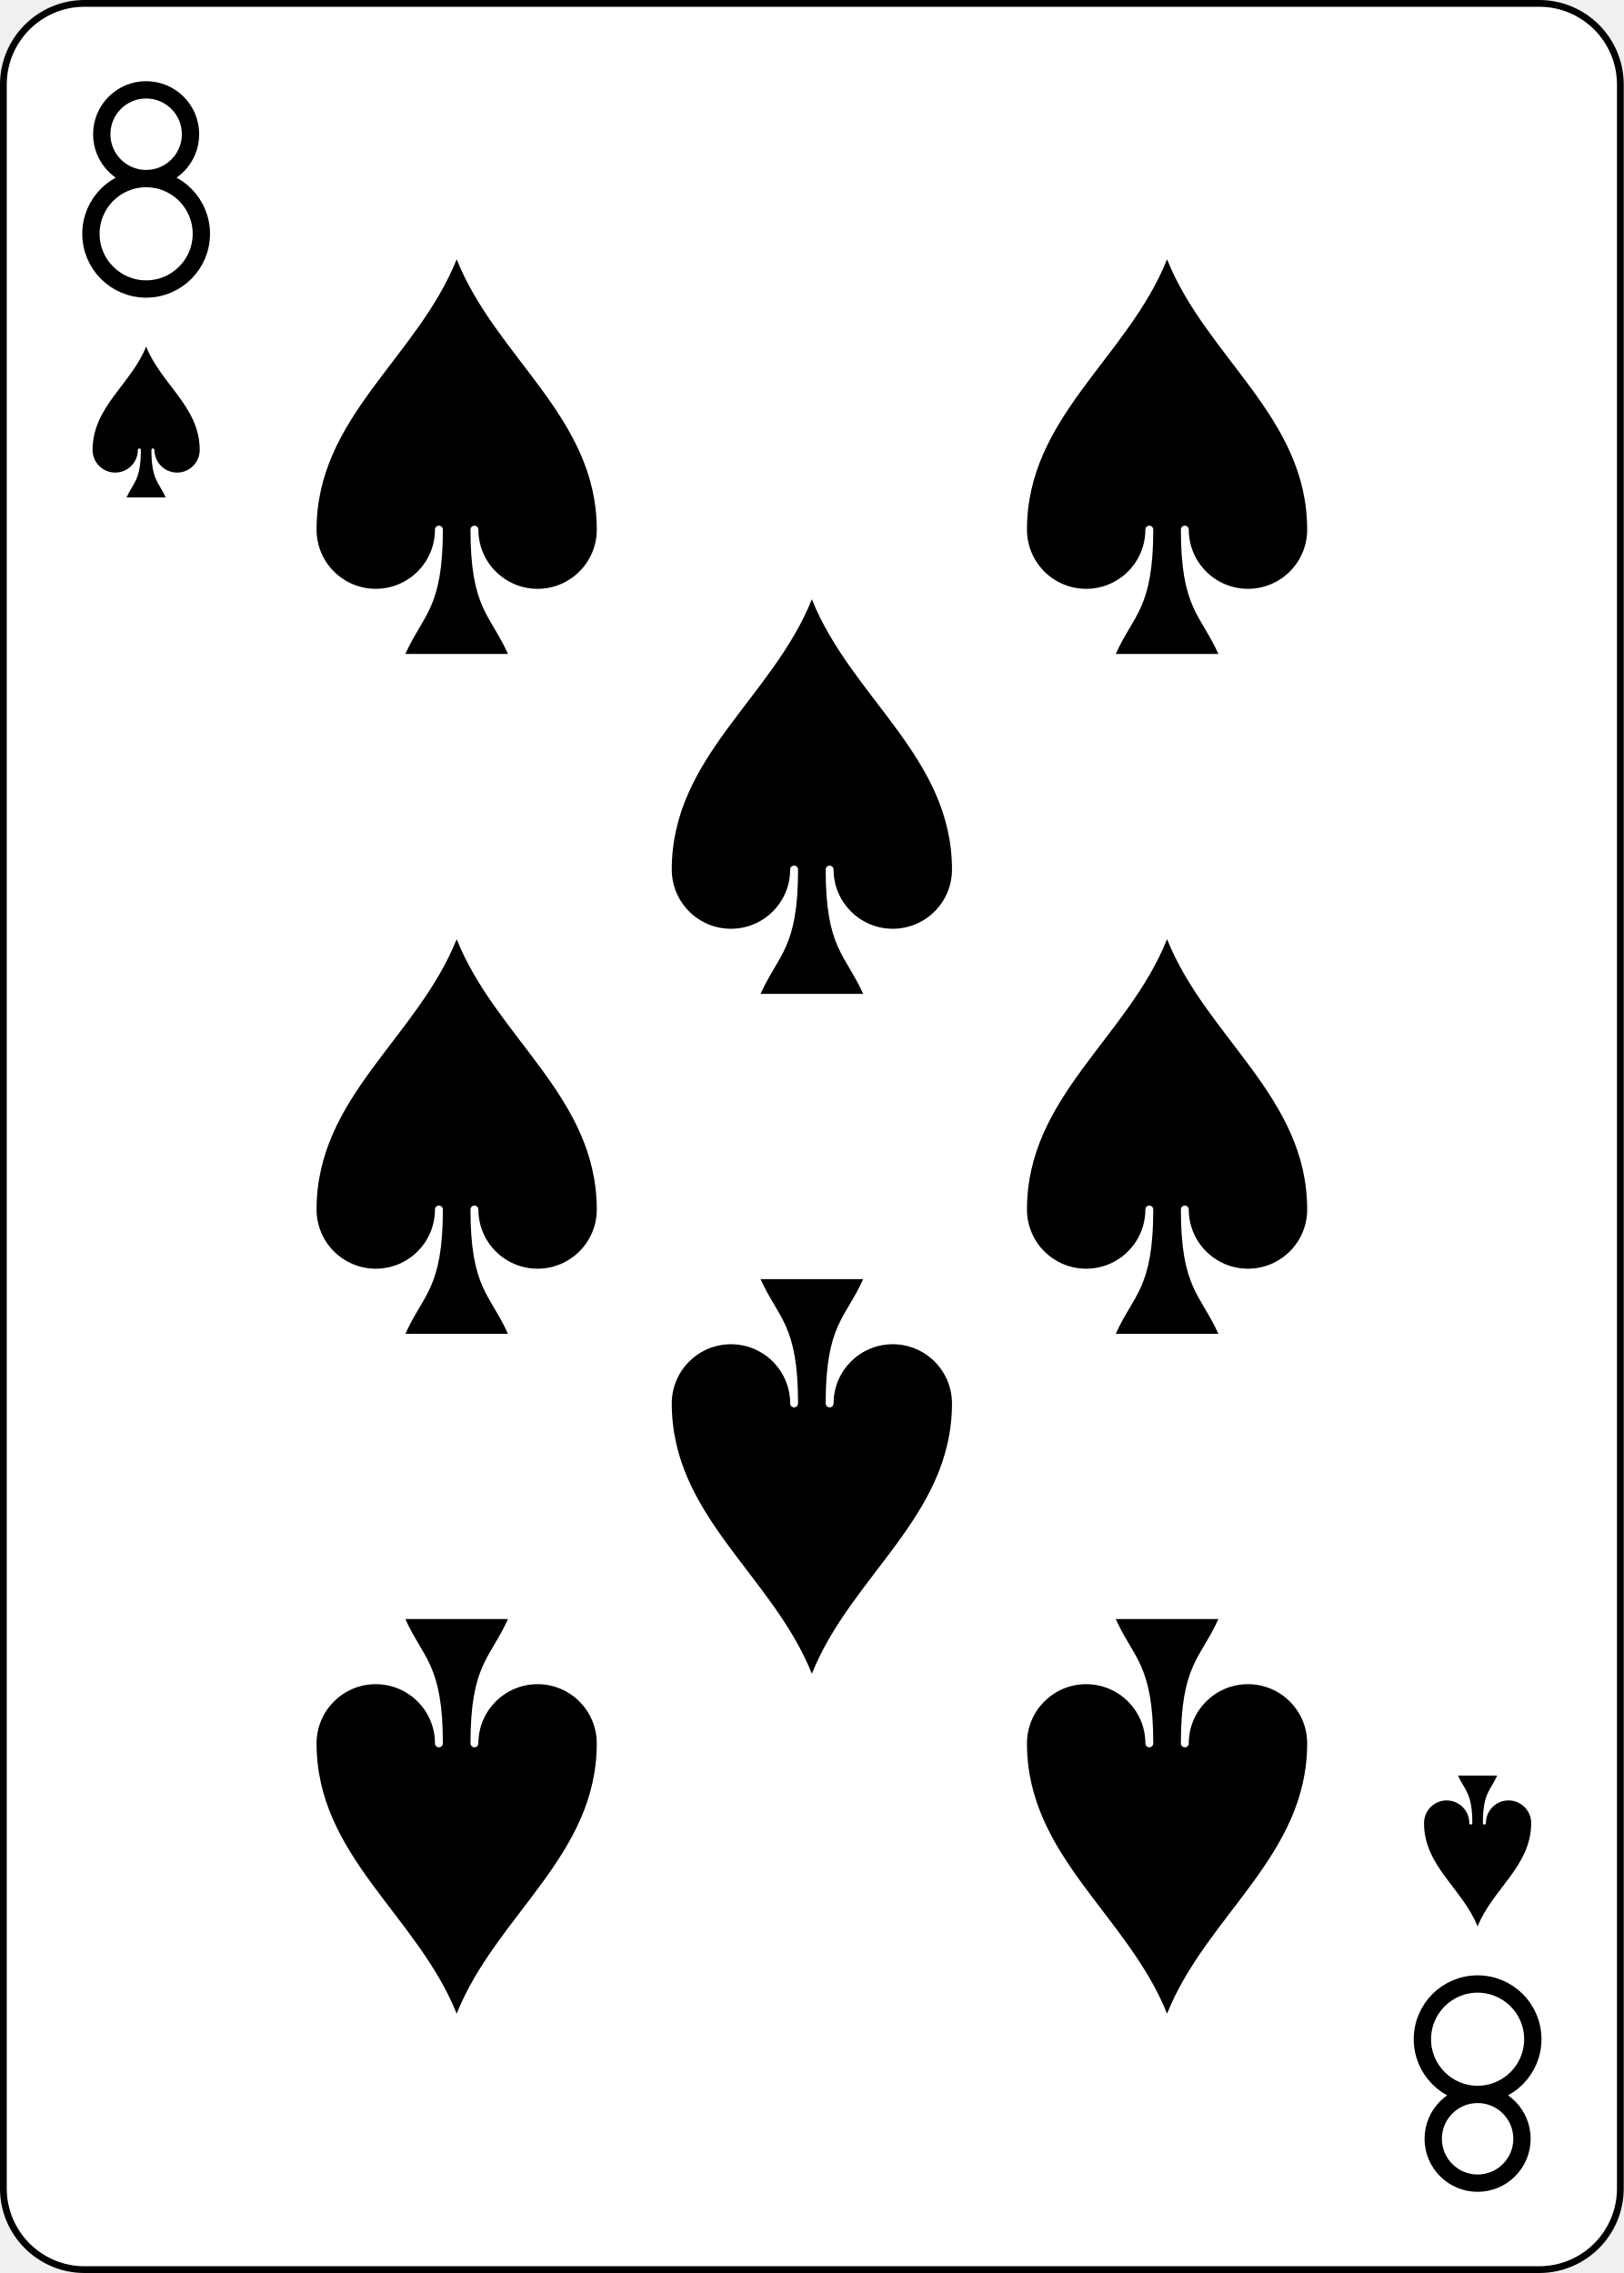
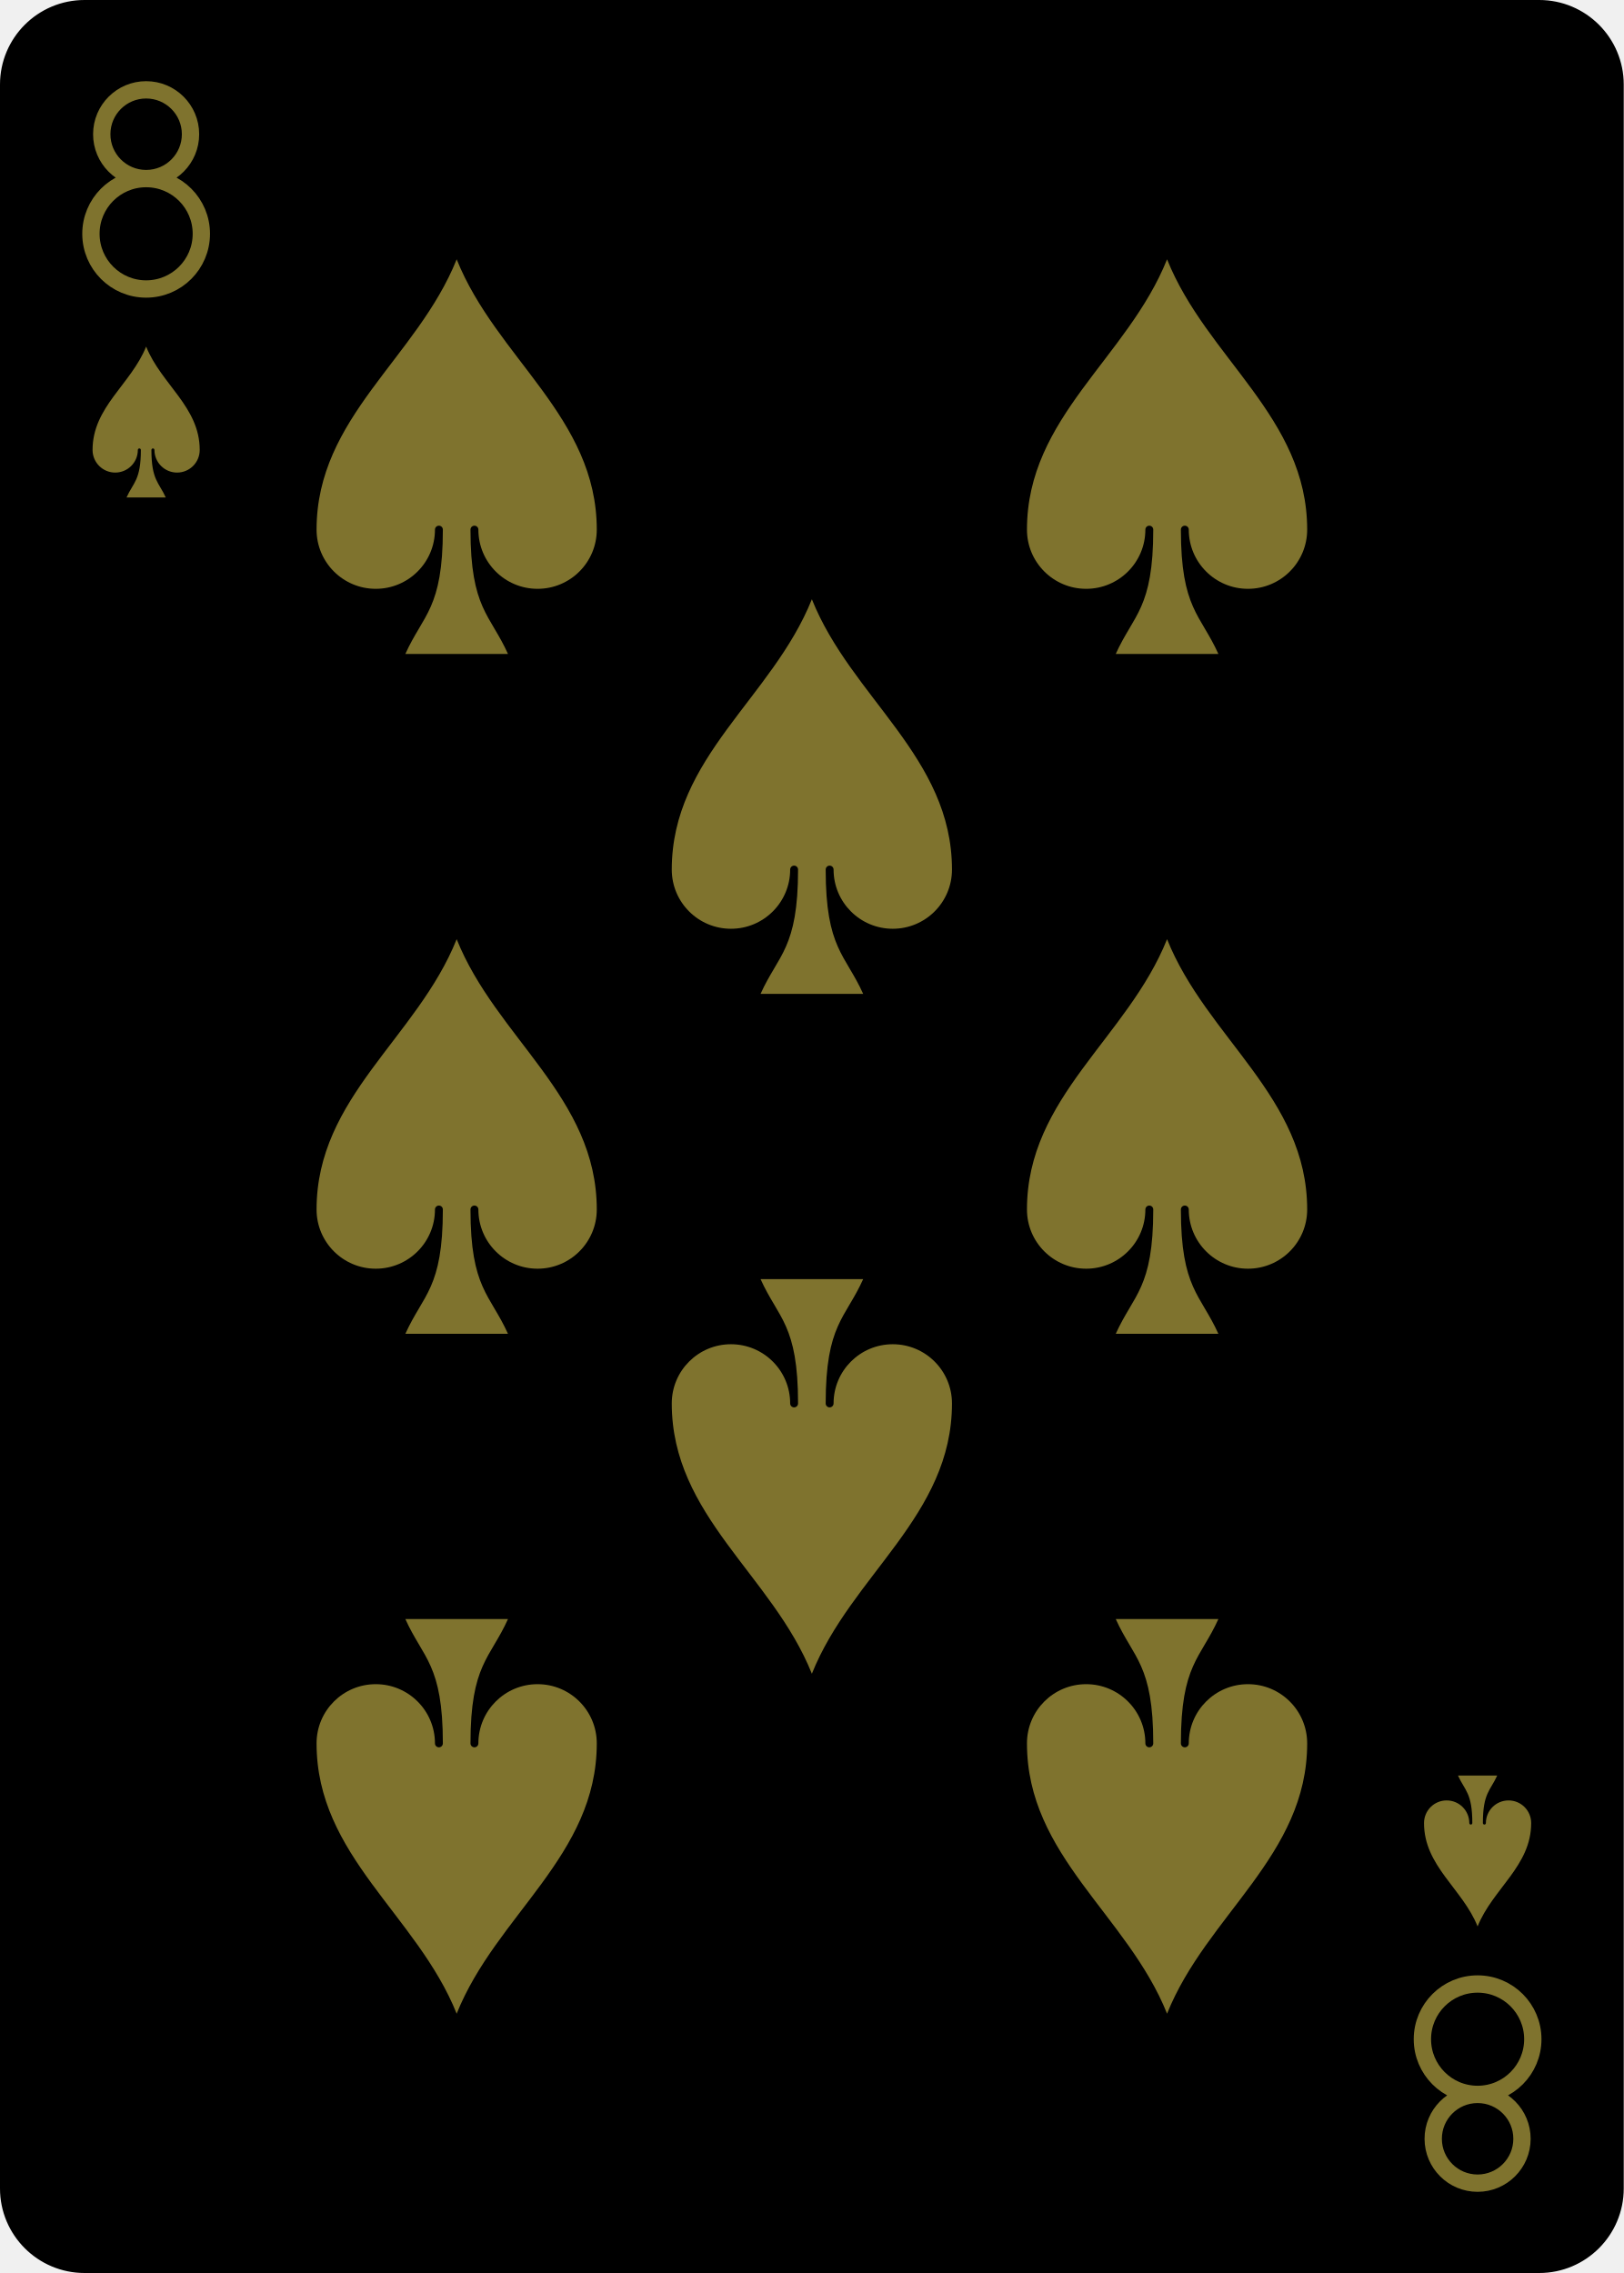
<svg xmlns="http://www.w3.org/2000/svg" xmlns:xlink="http://www.w3.org/1999/xlink" class="card" face="8S" height="3.5in" preserveAspectRatio="none" viewBox="-120 -168 240 336" width="2.5in">
  <symbol id="SS8" viewBox="-600 -600 1200 1200" preserveAspectRatio="xMinYMid">
-     <path d="M0 -500C100 -250 355 -100 355 185A150 150 0 0 1 55 185A10 10 0 0 0 35 185C35 385 85 400 130 500L-130 500C-85 400 -35 385 -35 185A10 10 0 0 0 -55 185A150 150 0 0 1 -355 185C-355 -100 -100 -250 0 -500Z" fill="black" />
+     <path d="M0 -500C100 -250 355 -100 355 185A150 150 0 0 1 55 185A10 10 0 0 0 35 185C35 385 85 400 130 500L-130 500C-85 400 -35 385 -35 185A10 10 0 0 0 -55 185A150 150 0 0 1 -355 185C-355 -100 -100 -250 0 -500Z" fill="#7f732e" />
  </symbol>
  <symbol id="VS8" viewBox="-500 -500 1000 1000" preserveAspectRatio="xMinYMid">
-     <path d="M-1 -50A205 205 0 1 1 1 -50L-1 -50A255 255 0 1 0 1 -50Z" stroke="black" stroke-width="80" stroke-linecap="square" stroke-miterlimit="1.5" fill="none" />
+     <path d="M-1 -50A205 205 0 1 1 1 -50L-1 -50A255 255 0 1 0 1 -50Z" stroke="#7f732e" stroke-width="80" stroke-linecap="square" stroke-miterlimit="1.5" fill="none" />
  </symbol>
-   <rect width="239" height="335" x="-119.5" y="-167.5" rx="12" ry="12" fill="white" stroke="black" />
+   <rect width="239" height="335" x="-119.5" y="-167.5" rx="12" ry="12" fill="#000000" stroke="black" />
  <use xlink:href="#VS8" height="32" x="-114.4" y="-156" />
  <use xlink:href="#SS8" height="26.769" x="-111.784" y="-119" />
  <use xlink:href="#SS8" height="70" x="-87.501" y="-135.501" />
  <use xlink:href="#SS8" height="70" x="17.501" y="-135.501" />
  <use xlink:href="#SS8" height="70" x="-35" y="-85.25" />
  <use xlink:href="#SS8" height="70" x="-87.501" y="-35" />
  <use xlink:href="#SS8" height="70" x="17.501" y="-35" />
  <g transform="rotate(180)">
    <use xlink:href="#VS8" height="32" x="-114.4" y="-156" />
    <use xlink:href="#SS8" height="26.769" x="-111.784" y="-119" />
    <use xlink:href="#SS8" height="70" x="-87.501" y="-135.501" />
    <use xlink:href="#SS8" height="70" x="17.501" y="-135.501" />
    <use xlink:href="#SS8" height="70" x="-35" y="-85.25" />
  </g>
</svg>
